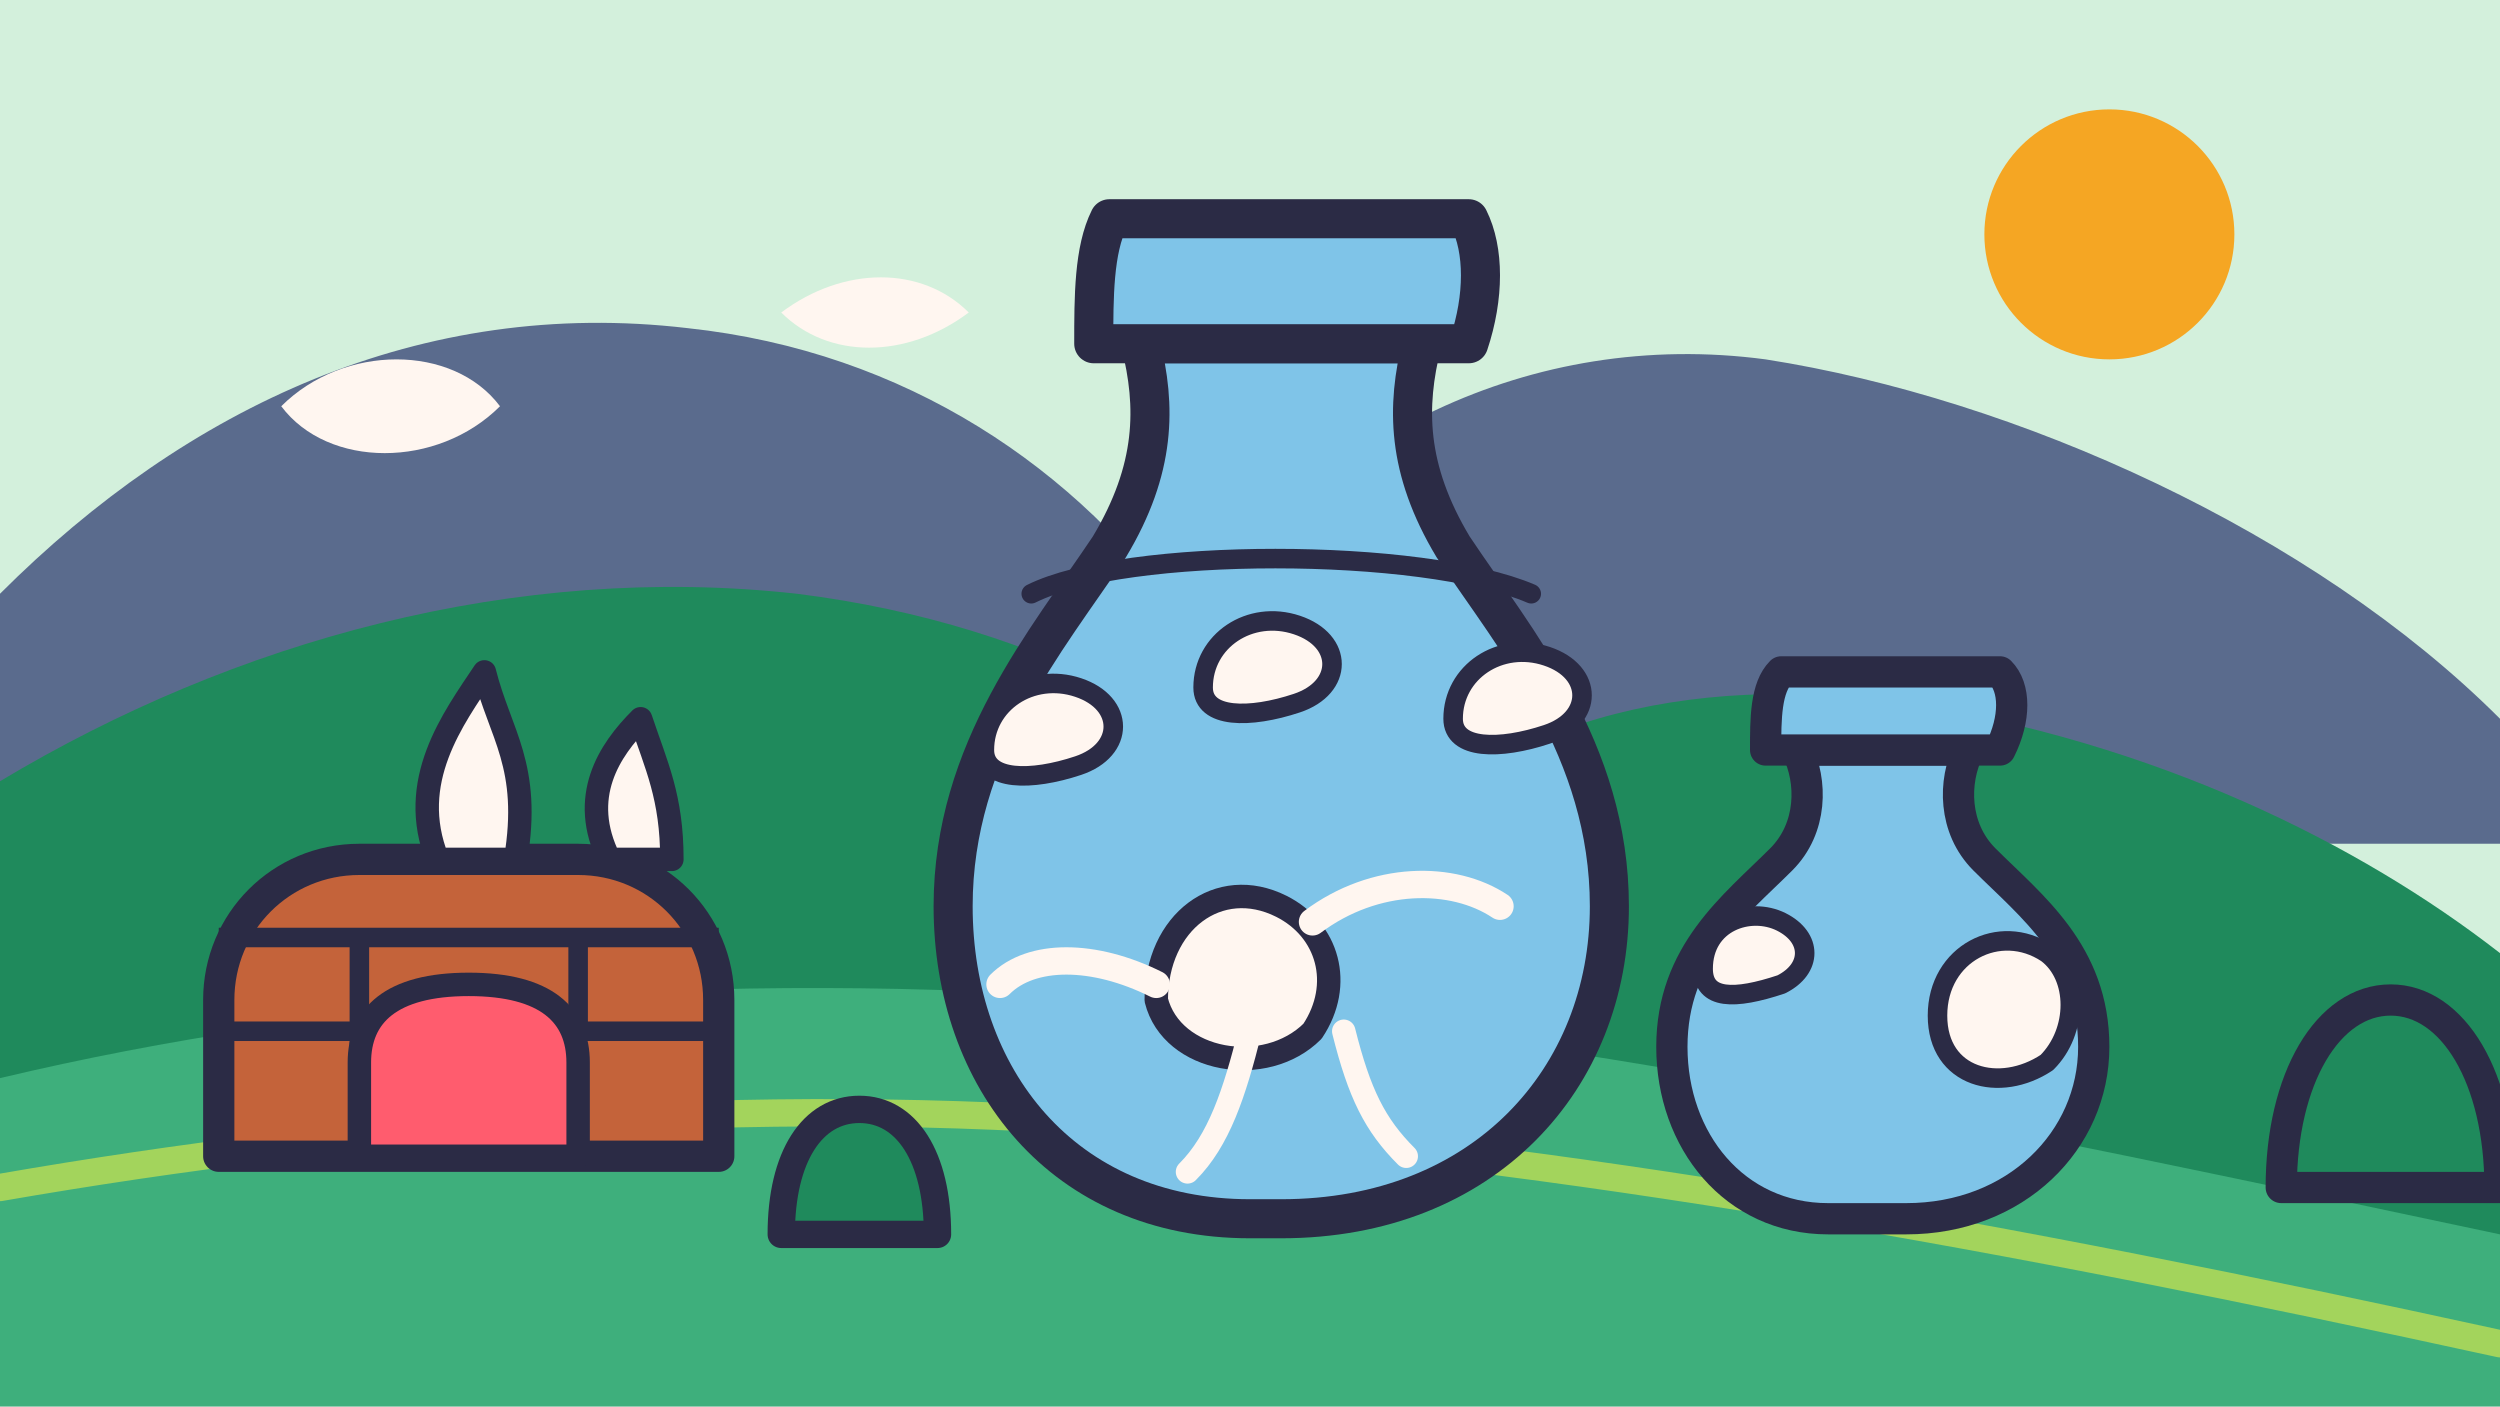
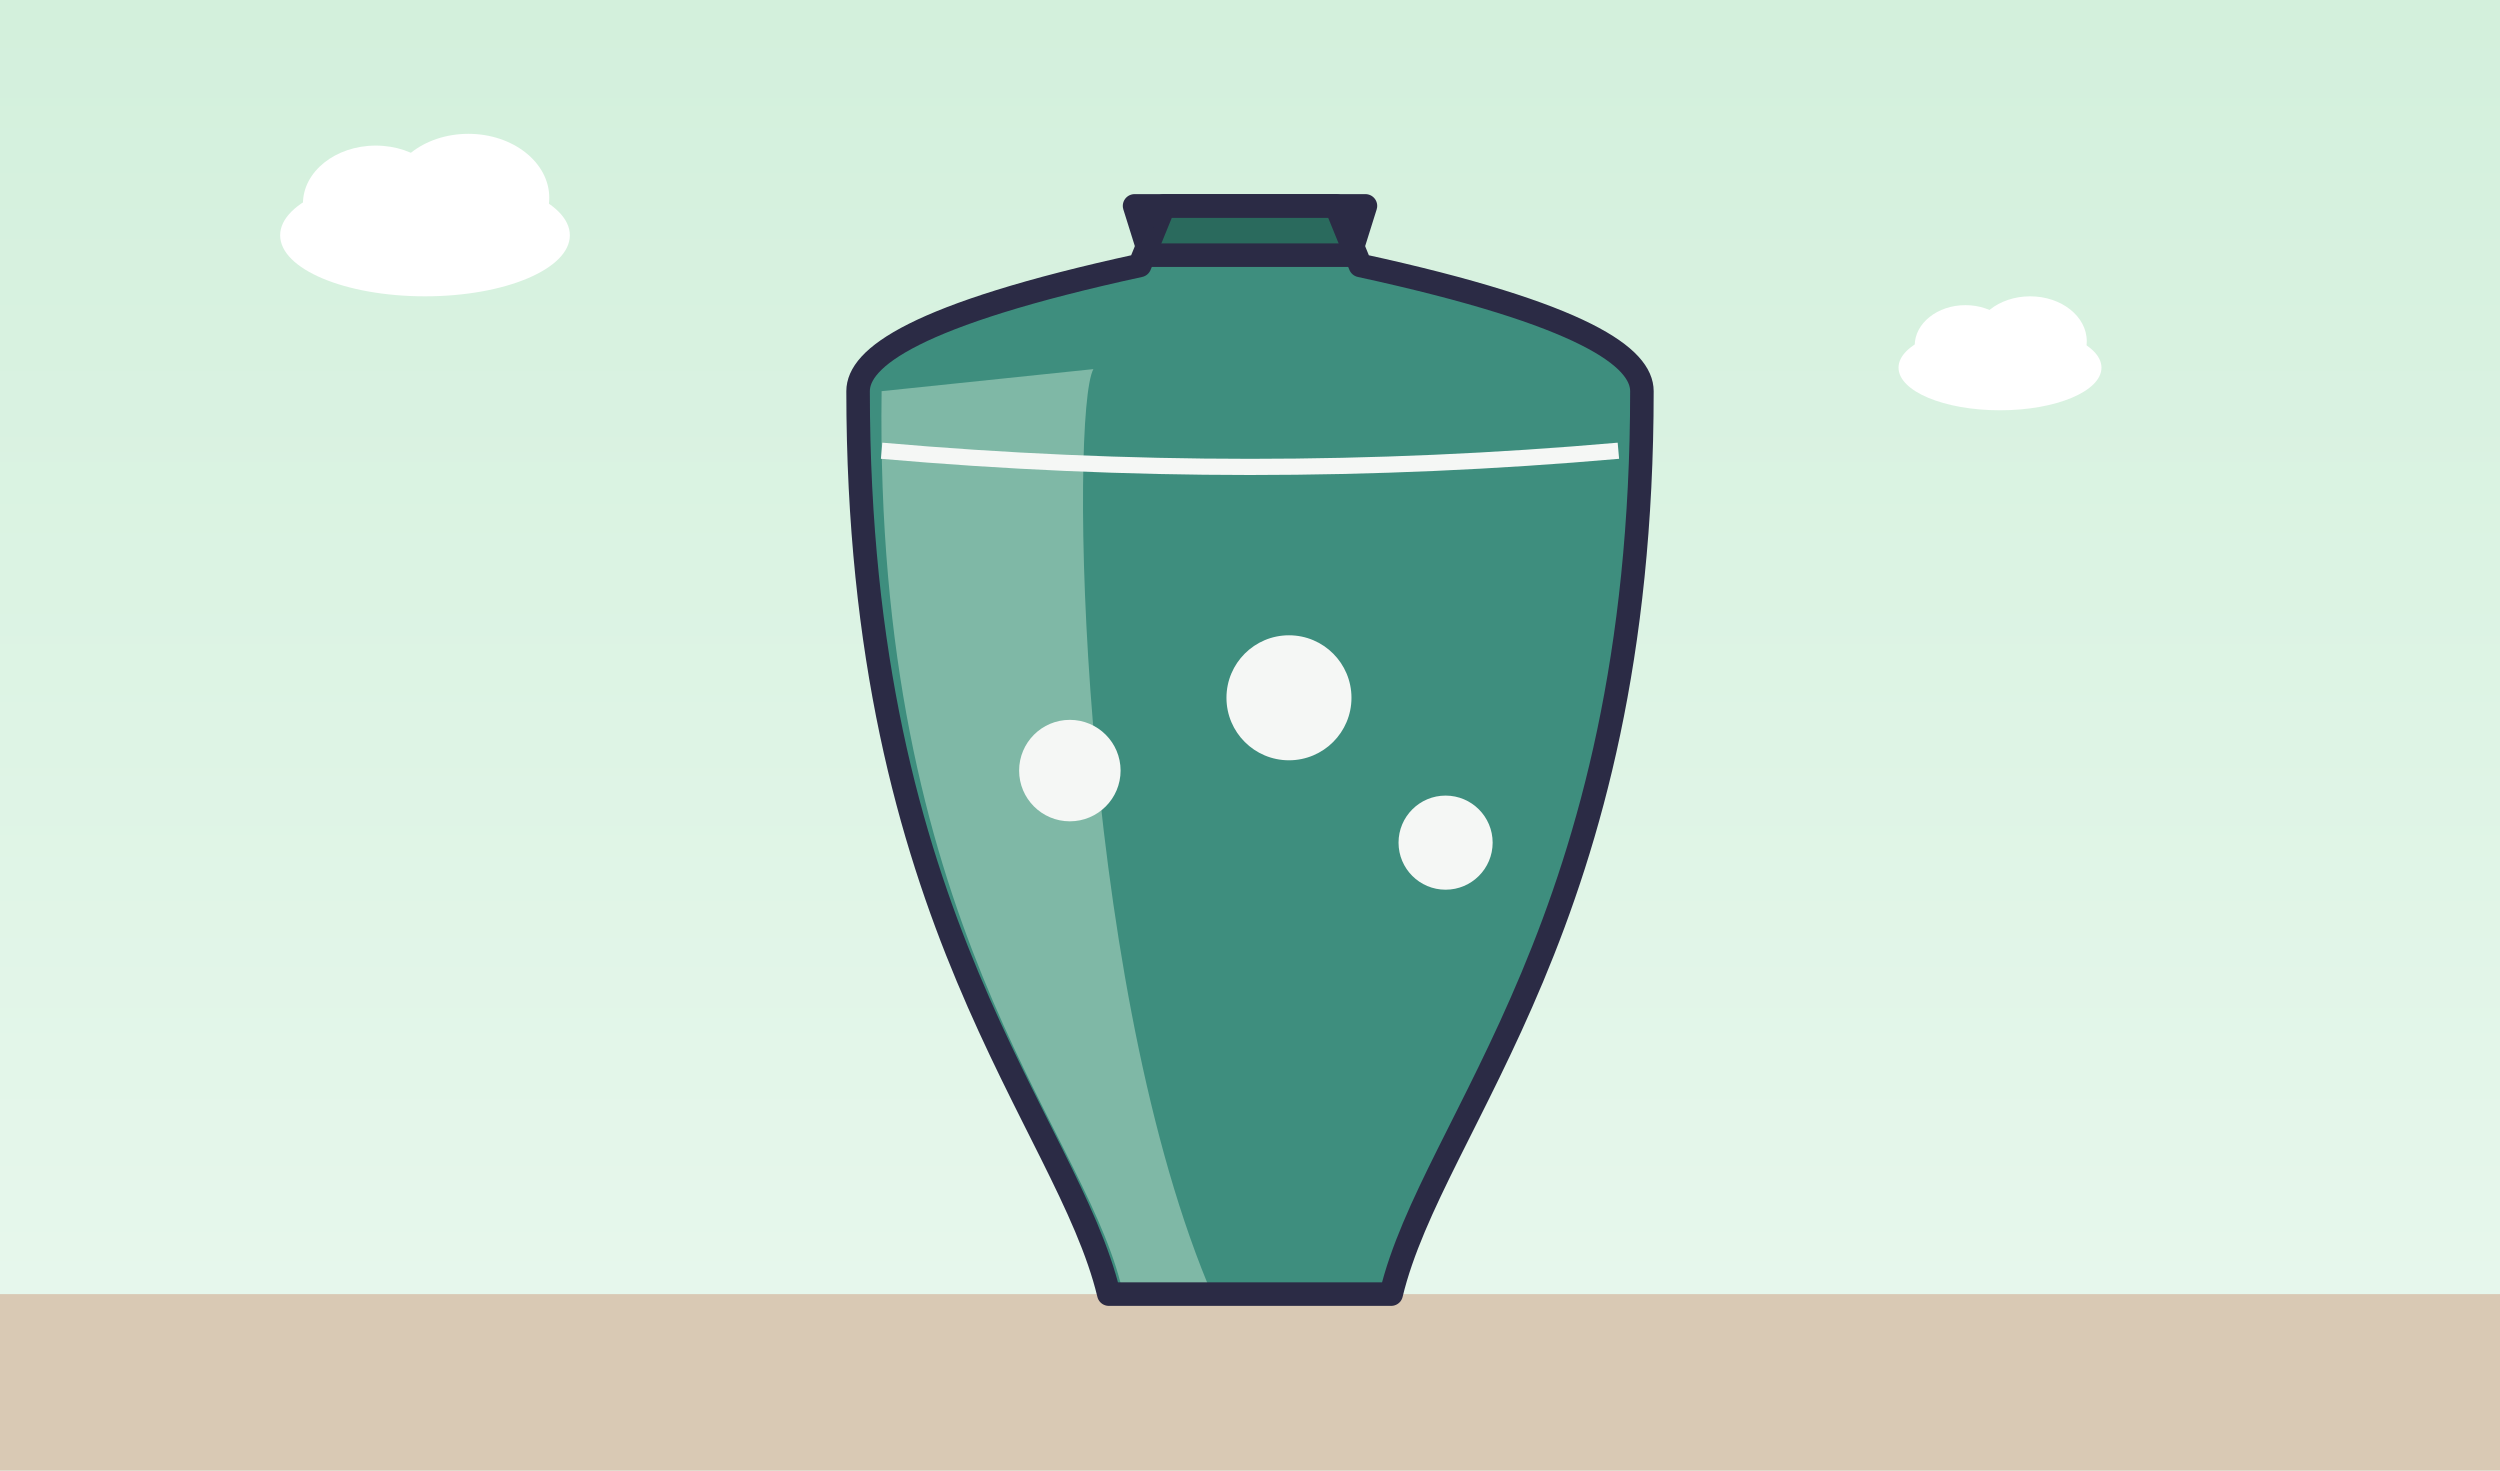
- <svg xmlns="http://www.w3.org/2000/svg" viewBox="0 0 320 180" width="320" height="180" role="img" aria-label="강진 청자" data-landmark="dasan-chodang">
-   <rect x="0" y="0" width="320" height="180" fill="#D3F0DC" />
-   <circle cx="270" cy="30" r="16" fill="#F5A623" />
-   <path d="M0 76C24 52 54 38 88 42C116 45 138 60 152 80C168 56 196 42 226 46C258 51 296 68 320 92V108H0Z" fill="#5A6B8D" />
-   <path d="M0 100C30 82 66 72 102 76C134 80 158 94 174 112C190 92 216 86 244 90C276 95 302 108 320 122V180H0Z" fill="#1F8A5C" />
-   <path d="M0 138C42 128 92 124 144 128C198 132 254 144 320 158V180H0Z" fill="#3EAF7C" />
-   <path d="M0 152C46 144 96 140 146 144C200 148 256 158 320 172" stroke="#A3D45C" stroke-width="3.5" fill="none" stroke-linecap="round" />
-   <path d="M36 52C44 44 58 44 64 52C56 60 42 60 36 52Z" fill="#FFF6F0" />
-   <path d="M100 40C108 34 118 34 124 40C116 46 106 46 100 40Z" fill="#FFF6F0" />
-   <path d="M28 148H92V128C92 118 84 110 74 110H46C36 110 28 118 28 128Z" fill="#C4633A" stroke="#2B2B45" stroke-width="4" stroke-linejoin="round" />
-   <path d="M28 120H92M28 132H92" stroke="#2B2B45" stroke-width="2.5" fill="none" />
-   <path d="M46 148V132M64 148V132M46 132V120M74 132V120" stroke="#2B2B45" stroke-width="2.5" fill="none" />
-   <path d="M46 148H74V136C74 130 70 126 60 126C50 126 46 130 46 136Z" fill="#FF5C6E" stroke="#2B2B45" stroke-width="3" stroke-linejoin="round" />
-   <path d="M56 110C52 100 58 92 62 86C64 94 68 98 66 110Z" fill="#FFF6F0" stroke="#2B2B45" stroke-width="3" stroke-linejoin="round" />
-   <path d="M78 110C74 102 78 96 82 92C84 98 86 102 86 110Z" fill="#FFF6F0" stroke="#2B2B45" stroke-width="3" stroke-linejoin="round" />
-   <path d="M160 156C136 156 122 138 122 116C122 96 134 82 142 70C148 60 148 52 146 44H182C180 52 180 60 186 70C194 82 206 96 206 116C206 138 190 156 164 156Z" fill="#7FC4E8" stroke="#2B2B45" stroke-width="5" stroke-linejoin="round" />
-   <path d="M140 44H188C190 38 190 32 188 28H142C140 32 140 38 140 44Z" fill="#7FC4E8" stroke="#2B2B45" stroke-width="5" stroke-linejoin="round" />
-   <path d="M132 76C144 70 182 70 196 76" stroke="#2B2B45" stroke-width="2.5" fill="none" stroke-linecap="round" />
-   <path d="M126 96C126 90 132 86 138 88C144 90 144 96 138 98C132 100 126 100 126 96Z" fill="#FFF6F0" stroke="#2B2B45" stroke-width="2.5" stroke-linejoin="round" />
-   <path d="M186 92C186 86 192 82 198 84C204 86 204 92 198 94C192 96 186 96 186 92Z" fill="#FFF6F0" stroke="#2B2B45" stroke-width="2.5" stroke-linejoin="round" />
-   <path d="M154 88C154 82 160 78 166 80C172 82 172 88 166 90C160 92 154 92 154 88Z" fill="#FFF6F0" stroke="#2B2B45" stroke-width="2.5" stroke-linejoin="round" />
-   <path d="M148 128C148 118 156 112 164 116C170 119 172 126 168 132C162 138 150 136 148 128Z" fill="#FFF6F0" stroke="#2B2B45" stroke-width="3" stroke-linejoin="round" />
-   <path d="M168 118C176 112 186 112 192 116" stroke="#FFF6F0" stroke-width="3.5" fill="none" stroke-linecap="round" />
-   <path d="M148 126C140 122 132 122 128 126" stroke="#FFF6F0" stroke-width="3.5" fill="none" stroke-linecap="round" />
-   <path d="M160 132C158 140 156 146 152 150" stroke="#FFF6F0" stroke-width="3" fill="none" stroke-linecap="round" />
-   <path d="M172 132C174 140 176 144 180 148" stroke="#FFF6F0" stroke-width="3" fill="none" stroke-linecap="round" />
-   <path d="M234 156C222 156 214 146 214 134C214 122 222 116 228 110C232 106 232 100 230 96H252C250 100 250 106 254 110C260 116 268 122 268 134C268 146 258 156 244 156Z" fill="#7FC4E8" stroke="#2B2B45" stroke-width="4" stroke-linejoin="round" />
-   <path d="M226 96H256C258 92 258 88 256 86H228C226 88 226 92 226 96Z" fill="#7FC4E8" stroke="#2B2B45" stroke-width="4" stroke-linejoin="round" />
-   <path d="M218 124C218 118 224 116 228 118C232 120 232 124 228 126C222 128 218 128 218 124Z" fill="#FFF6F0" stroke="#2B2B45" stroke-width="2.5" stroke-linejoin="round" />
-   <path d="M248 130C248 122 256 118 262 122C266 125 266 132 262 136C256 140 248 138 248 130Z" fill="#FFF6F0" stroke="#2B2B45" stroke-width="2.5" stroke-linejoin="round" />
-   <path d="M292 152C292 138 298 128 306 128C314 128 320 138 320 152Z" fill="#1F8A5C" stroke="#2B2B45" stroke-width="4" stroke-linejoin="round" />
-   <path d="M100 158C100 148 104 142 110 142C116 142 120 148 120 158Z" fill="#1F8A5C" stroke="#2B2B45" stroke-width="3.5" stroke-linejoin="round" />
+ <svg xmlns="http://www.w3.org/2000/svg" viewBox="0 0 340 200" width="340" height="200" role="img" aria-label="강진 청자 매병" data-landmark="dasan-chodang">
+   <defs>
+     <linearGradient id="sky" x1="0" y1="0" x2="0" y2="1">
+       <stop offset="0" stop-color="#D3F0DC" />
+       <stop offset="1" stop-color="#E9F8EE" />
+     </linearGradient>
+   </defs>
+   <rect width="340" height="200" fill="url(#sky)" />
+   <g fill="#FFFFFF">
+     <ellipse cx="57.8" cy="32.0" rx="19.7" ry="8.3" />
+     <ellipse cx="51.1" cy="27.7" rx="9.9" ry="7.9" />
+     <ellipse cx="63.7" cy="26.9" rx="11.0" ry="8.7" />
+   </g>
+   <g fill="#FFFFFF">
+     <ellipse cx="272.0" cy="50.0" rx="13.8" ry="5.8" />
+     <ellipse cx="267.3" cy="47.0" rx="6.9" ry="5.5" />
+     <ellipse cx="276.1" cy="46.4" rx="7.7" ry="6.1" />
+   </g>
+   <rect y="176.0" width="340" height="24.0" fill="#D9C9B4" />
+   <path d="M158.3,28.0 L155.0,36.1 C124.2,42.8 116.7,48.7 116.7,53.2 C116.7,125.7 145.1,152.3 150.8,176.0 L189.2,176.0 C194.9,152.3 223.3,125.7 223.3,53.2 C223.3,48.7 215.8,42.8 185.0,36.1 L181.7,28.0 Z" fill="#3E8E7E" />
+   <path d="M119.9,53.2 C118.9,125.7 146.6,152.3 152.4,174.5 L164.2,174.5 C146.6,131.6 145.5,56.1 148.7,50.2 Z" fill="#7FB8A6" />
+   <g fill="#F5F7F5">
+     <circle cx="145.5" cy="104.8" r="6.9" />
+     <circle cx="175.3" cy="94.9" r="8.5" />
+     <circle cx="196.6" cy="114.6" r="6.4" />
+   </g>
+   <g fill="none" stroke="#F5F7F5" stroke-width="2.2">
+     <path d="M119.9,61.3 Q170.0,65.7 220.1,61.3" />
+   </g>
+   <path d="M154.3,28.0 L185.7,28.0 L183.6,34.7 L156.4,34.7 Z" fill="#2A6A5D" />
+   <g fill="none" stroke="#2B2B45" stroke-width="3.2" stroke-linejoin="round" stroke-linecap="round">
+     <path d="M158.3,28.0 L155.0,36.1 C124.2,42.8 116.7,48.7 116.7,53.2 C116.7,125.7 145.1,152.3 150.8,176.0 L189.2,176.0 C194.9,152.3 223.3,125.7 223.3,53.2 C223.3,48.7 215.8,42.8 185.0,36.1 L181.7,28.0 Z" />
+     <path d="M154.3,28.0 L185.7,28.0 L183.6,34.7 L156.4,34.7 Z" />
+   </g>
</svg>
